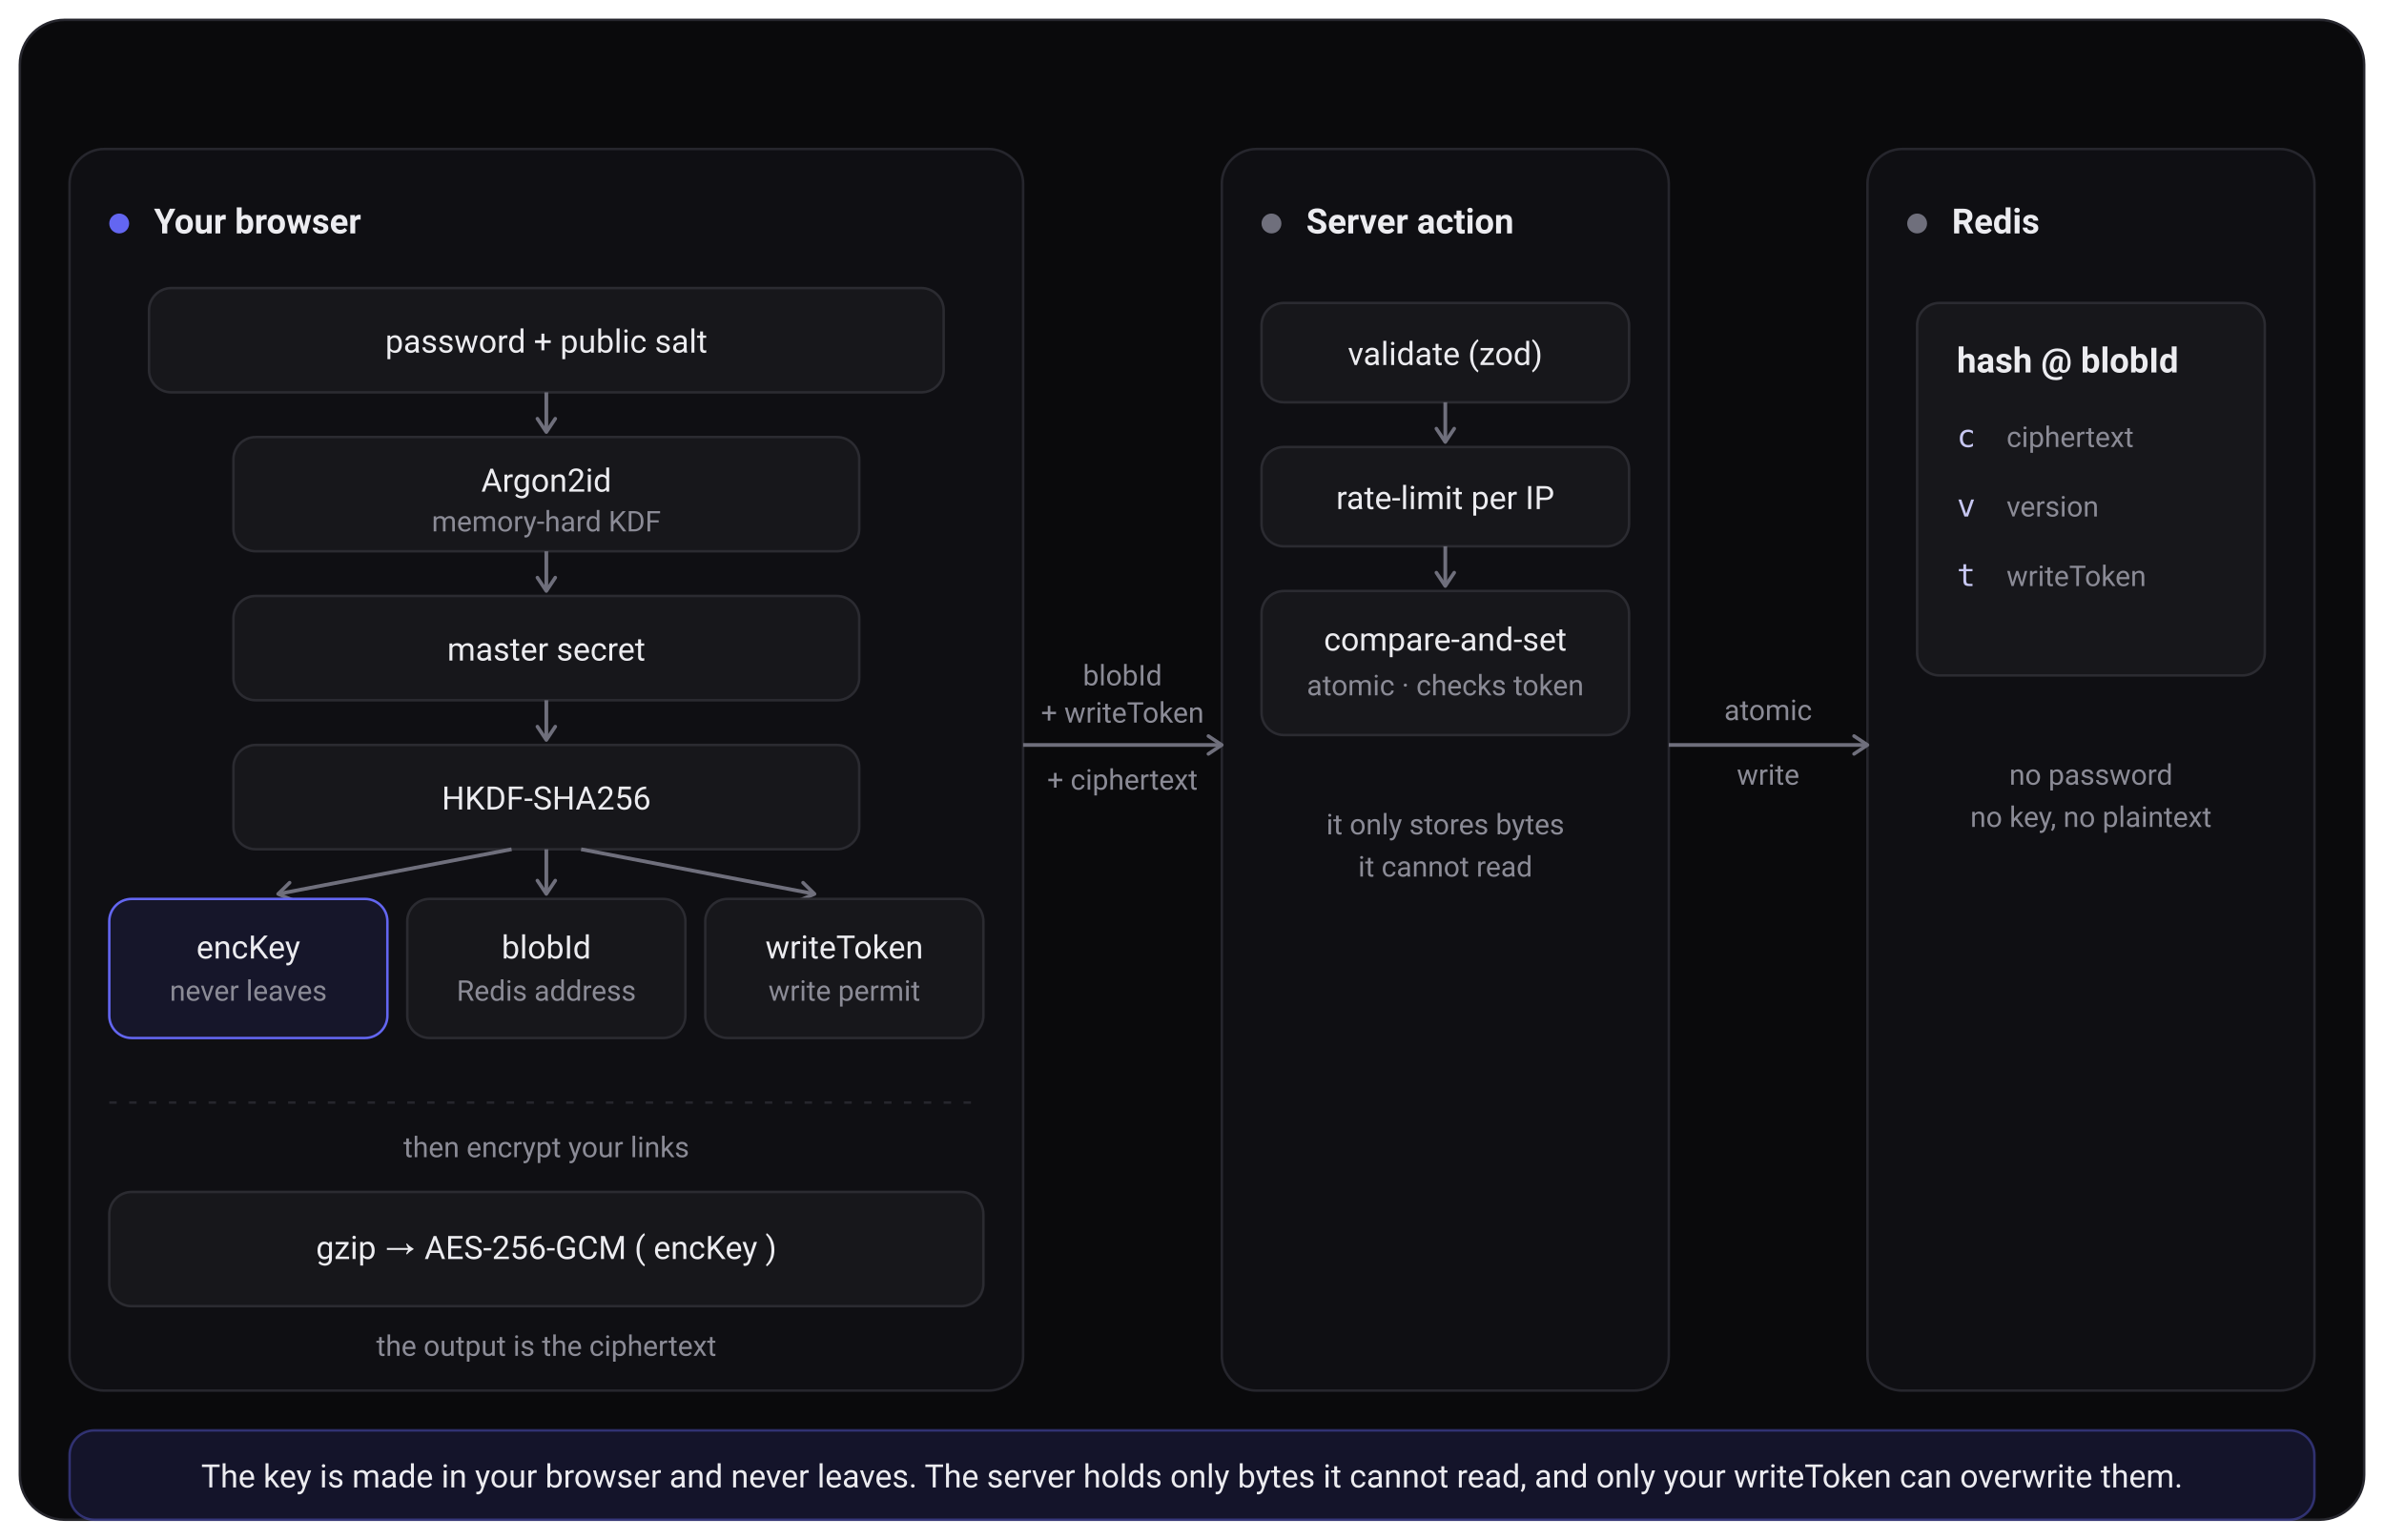
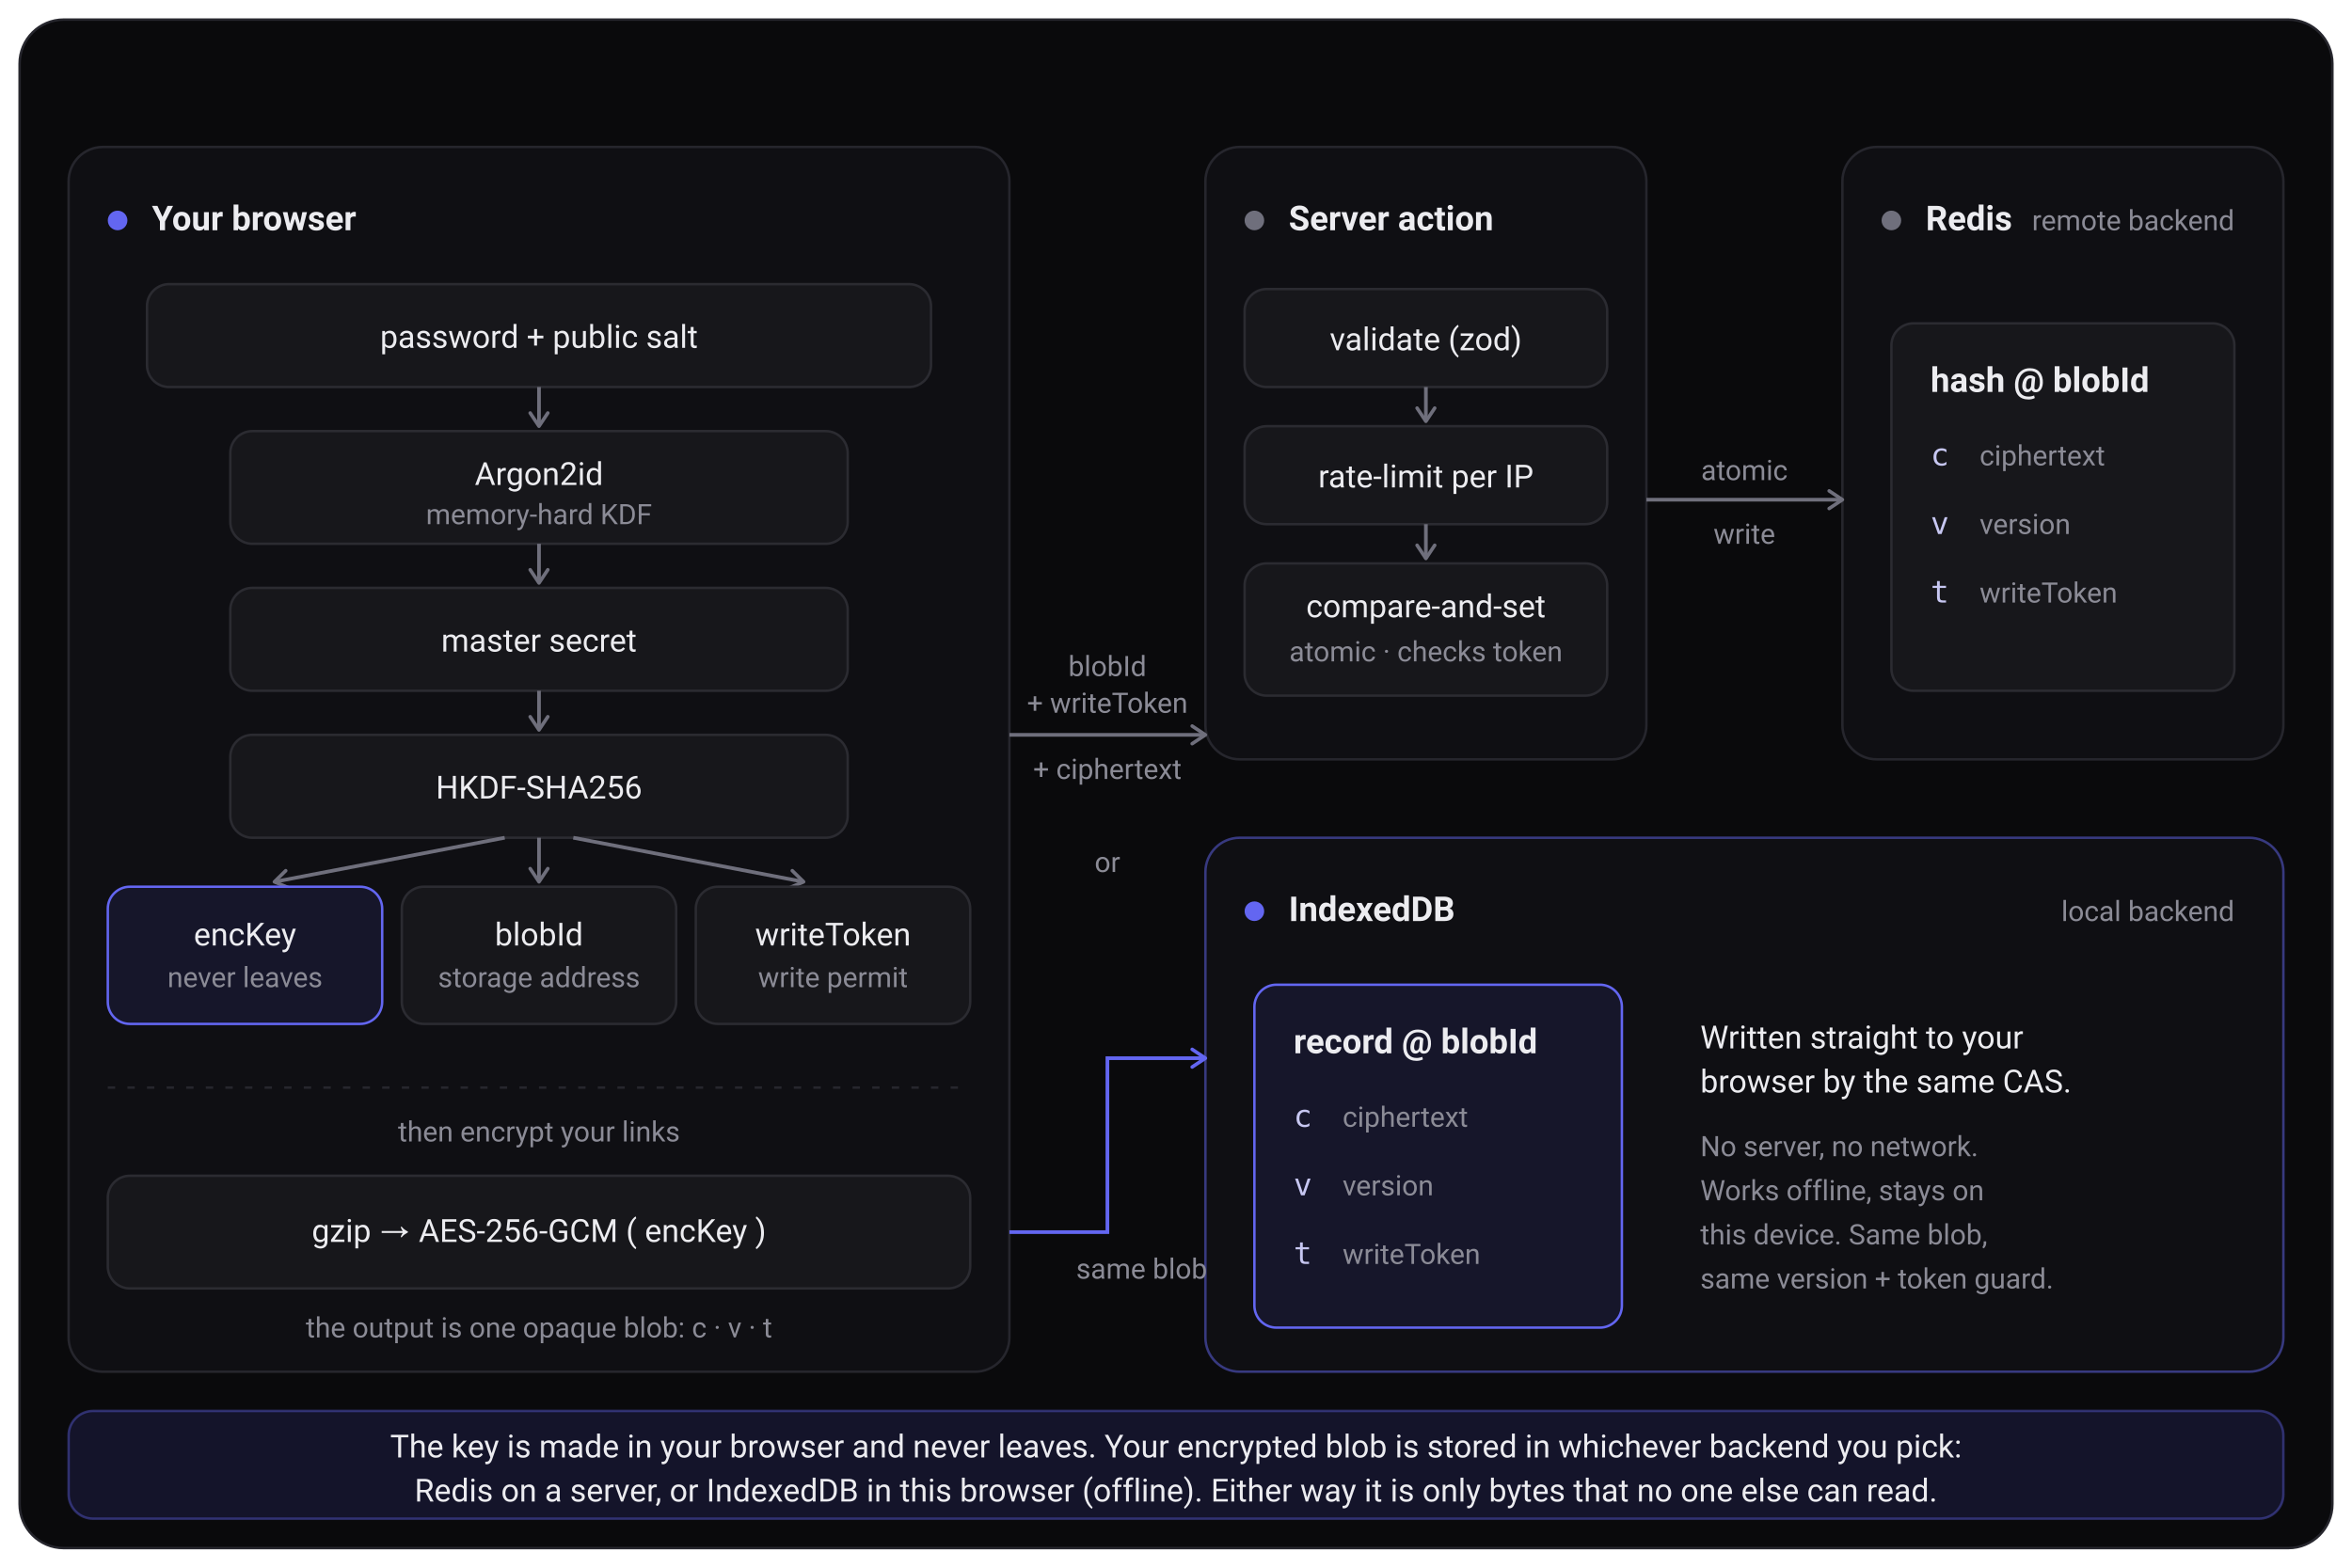
- <svg xmlns="http://www.w3.org/2000/svg" width="960" height="620" viewBox="0 0 960 620" role="img" aria-label="Blinks encrypts your links in the browser and sends only an opaque blob plus a write token to the server and Redis">
+ <svg xmlns="http://www.w3.org/2000/svg" width="960" height="640" viewBox="0 0 960 640" role="img" aria-label="Blinks encrypts your links in the browser, then stores the opaque blob in one of two backends: remotely in Redis via a server action, or locally in the browser's IndexedDB.">
  <style>
    text { font-family: ui-sans-serif, system-ui, -apple-system, "Segoe UI", Roboto, Helvetica, Arial, sans-serif; }
    .h { fill: #ececf0; font-size: 14px; font-weight: 600; }
    .t { fill: #ececf0; font-size: 13px; }
    .m { fill: #8b8b96; font-size: 11.5px; }
    .code { fill: #c7c7f2; font-family: ui-monospace, SFMono-Regular, Menlo, monospace; font-size: 12.5px; }
    .box { fill: #17171b; stroke: #2b2b31; }
    .acc { fill: #16162a; stroke: #6366f1; }
    .flow { stroke: #6f6f7c; stroke-width: 1.5; fill: none; }
+     .flowa { stroke: #6366f1; stroke-width: 1.5; fill: none; }
  </style>
  <defs>
    <marker id="ah" viewBox="0 0 10 10" refX="8" refY="5" markerWidth="6" markerHeight="6" orient="auto-start-reverse">
      <path d="M2 1L8 5L2 9" fill="none" stroke="#6f6f7c" stroke-width="1.6" stroke-linecap="round" stroke-linejoin="round" />
    </marker>
+     <marker id="aha" viewBox="0 0 10 10" refX="8" refY="5" markerWidth="6" markerHeight="6" orient="auto-start-reverse">
+       <path d="M2 1L8 5L2 9" fill="none" stroke="#6366f1" stroke-width="1.6" stroke-linecap="round" stroke-linejoin="round" />
+     </marker>
  </defs>
-   <rect x="8" y="8" width="944" height="604" rx="18" fill="#0a0a0c" stroke="#26262d" />
+   <rect x="8" y="8" width="944" height="624" rx="18" fill="#0a0a0c" stroke="#26262d" />
  <rect fill="#0f0f13" stroke="#26262d" x="28" y="60" width="384" height="500" rx="14" />
-   <rect fill="#0f0f13" stroke="#26262d" x="492" y="60" width="180" height="500" rx="14" />
-   <rect fill="#0f0f13" stroke="#26262d" x="752" y="60" width="180" height="500" rx="14" />
+   <rect fill="#0f0f13" stroke="#26262d" x="492" y="60" width="180" height="250" rx="14" />
+   <rect fill="#0f0f13" stroke="#26262d" x="752" y="60" width="180" height="250" rx="14" />
+   <rect fill="#0f0f13" stroke="#6366f1" stroke-opacity="0.5" x="492" y="342" width="440" height="218" rx="14" />
  <circle cx="48" cy="90" r="4" fill="#6366f1" />
  <text class="h" x="62" y="94">Your browser</text>
  <circle cx="512" cy="90" r="4" fill="#6f6f7c" />
  <text class="h" x="526" y="94">Server action</text>
  <circle cx="772" cy="90" r="4" fill="#6f6f7c" />
  <text class="h" x="786" y="94">Redis</text>
+   <text class="m" x="912" y="94" text-anchor="end">remote backend</text>
+   <circle cx="512" cy="372" r="4" fill="#6366f1" />
+   <text class="h" x="526" y="376">IndexedDB</text>
+   <text class="m" x="912" y="376" text-anchor="end">local backend</text>
  <rect class="box" x="60" y="116" width="320" height="42" rx="9" />
  <text class="t" x="220" y="142" text-anchor="middle">password  +  public salt</text>
  <path class="flow" d="M220 158 L220 174" marker-end="url(#ah)" />
  <rect class="box" x="94" y="176" width="252" height="46" rx="9" />
  <text class="t" x="220" y="198" text-anchor="middle">Argon2id</text>
  <text class="m" x="220" y="214" text-anchor="middle">memory-hard KDF</text>
  <path class="flow" d="M220 222 L220 238" marker-end="url(#ah)" />
  <rect class="box" x="94" y="240" width="252" height="42" rx="9" />
  <text class="t" x="220" y="266" text-anchor="middle">master secret</text>
  <path class="flow" d="M220 282 L220 298" marker-end="url(#ah)" />
  <rect class="box" x="94" y="300" width="252" height="42" rx="9" />
  <text class="t" x="220" y="326" text-anchor="middle">HKDF-SHA256</text>
  <path class="flow" d="M206 342 L112 360" marker-end="url(#ah)" />
  <path class="flow" d="M220 342 L220 360" marker-end="url(#ah)" />
  <path class="flow" d="M234 342 L328 360" marker-end="url(#ah)" />
  <rect class="acc" x="44" y="362" width="112" height="56" rx="9" />
  <text class="t" x="100" y="386" text-anchor="middle">encKey</text>
  <text class="m" x="100" y="403" text-anchor="middle">never leaves</text>
  <rect class="box" x="164" y="362" width="112" height="56" rx="9" />
  <text class="t" x="220" y="386" text-anchor="middle">blobId</text>
-   <text class="m" x="220" y="403" text-anchor="middle">Redis address</text>
+   <text class="m" x="220" y="403" text-anchor="middle">storage address</text>
  <rect class="box" x="284" y="362" width="112" height="56" rx="9" />
  <text class="t" x="340" y="386" text-anchor="middle">writeToken</text>
  <text class="m" x="340" y="403" text-anchor="middle">write permit</text>
  <line x1="44" y1="444" x2="396" y2="444" stroke="#26262d" stroke-dasharray="3 5" />
  <text class="m" x="220" y="466" text-anchor="middle">then encrypt your links</text>
  <rect class="box" x="44" y="480" width="352" height="46" rx="9" />
  <text class="t" x="220" y="507" text-anchor="middle">gzip  →  AES-256-GCM ( encKey )</text>
-   <text class="m" x="220" y="546" text-anchor="middle">the output is the ciphertext</text>
+   <text class="m" x="220" y="546" text-anchor="middle">the output is one opaque blob:  c · v · t</text>
  <path class="flow" d="M412 300 L492 300" marker-end="url(#ah)" />
  <text class="m" x="452" y="276" text-anchor="middle">blobId</text>
  <text class="m" x="452" y="291" text-anchor="middle">+ writeToken</text>
  <text class="m" x="452" y="318" text-anchor="middle">+ ciphertext</text>
-   <rect class="box" x="508" y="122" width="148" height="40" rx="9" />
-   <text class="t" x="582" y="147" text-anchor="middle">validate (zod)</text>
-   <path class="flow" d="M582 162 L582 178" marker-end="url(#ah)" />
-   <rect class="box" x="508" y="180" width="148" height="40" rx="9" />
-   <text class="t" x="582" y="205" text-anchor="middle">rate-limit per IP</text>
-   <path class="flow" d="M582 220 L582 236" marker-end="url(#ah)" />
-   <rect class="box" x="508" y="238" width="148" height="58" rx="9" />
-   <text class="t" x="582" y="262" text-anchor="middle">compare-and-set</text>
-   <text class="m" x="582" y="280" text-anchor="middle">atomic · checks token</text>
-   <text class="m" x="582" y="336" text-anchor="middle">it only stores bytes</text>
-   <text class="m" x="582" y="353" text-anchor="middle">it cannot read</text>
-   <path class="flow" d="M672 300 L752 300" marker-end="url(#ah)" />
-   <text class="m" x="712" y="290" text-anchor="middle">atomic</text>
-   <text class="m" x="712" y="316" text-anchor="middle">write</text>
-   <rect class="box" x="772" y="122" width="140" height="150" rx="9" />
-   <text class="h" x="788" y="150">hash @ blobId</text>
-   <text class="code" x="788" y="180">c</text>
-   <text class="m" x="808" y="180">ciphertext</text>
-   <text class="code" x="788" y="208">v</text>
-   <text class="m" x="808" y="208">version</text>
-   <text class="code" x="788" y="236">t</text>
-   <text class="m" x="808" y="236">writeToken</text>
-   <text class="m" x="842" y="316" text-anchor="middle">no password</text>
-   <text class="m" x="842" y="333" text-anchor="middle">no key, no plaintext</text>
-   <rect x="28" y="576" width="904" height="36" rx="10" fill="#14142a" stroke="#6366f1" stroke-opacity="0.4" />
-   <text class="t" x="480" y="599" text-anchor="middle">The key is made in your browser and never leaves. The server holds only bytes it cannot read, and only your writeToken can overwrite them.</text>
+   <path class="flowa" d="M412 503 L452 503 L452 432 L492 432" marker-end="url(#aha)" />
+   <text class="m" x="466" y="522" text-anchor="middle">same blob</text>
+   <text class="m" x="452" y="356" text-anchor="middle" fill="#6366f1">or</text>
+   <rect class="box" x="508" y="118" width="148" height="40" rx="9" />
+   <text class="t" x="582" y="143" text-anchor="middle">validate (zod)</text>
+   <path class="flow" d="M582 158 L582 172" marker-end="url(#ah)" />
+   <rect class="box" x="508" y="174" width="148" height="40" rx="9" />
+   <text class="t" x="582" y="199" text-anchor="middle">rate-limit per IP</text>
+   <path class="flow" d="M582 214 L582 228" marker-end="url(#ah)" />
+   <rect class="box" x="508" y="230" width="148" height="54" rx="9" />
+   <text class="t" x="582" y="252" text-anchor="middle">compare-and-set</text>
+   <text class="m" x="582" y="270" text-anchor="middle">atomic · checks token</text>
+   <path class="flow" d="M672 204 L752 204" marker-end="url(#ah)" />
+   <text class="m" x="712" y="196" text-anchor="middle">atomic</text>
+   <text class="m" x="712" y="222" text-anchor="middle">write</text>
+   <rect class="box" x="772" y="132" width="140" height="150" rx="9" />
+   <text class="h" x="788" y="160">hash @ blobId</text>
+   <text class="code" x="788" y="190">c</text>
+   <text class="m" x="808" y="190">ciphertext</text>
+   <text class="code" x="788" y="218">v</text>
+   <text class="m" x="808" y="218">version</text>
+   <text class="code" x="788" y="246">t</text>
+   <text class="m" x="808" y="246">writeToken</text>
+   <rect class="acc" x="512" y="402" width="150" height="140" rx="9" />
+   <text class="h" x="528" y="430">record @ blobId</text>
+   <text class="code" x="528" y="460">c</text>
+   <text class="m" x="548" y="460">ciphertext</text>
+   <text class="code" x="528" y="488">v</text>
+   <text class="m" x="548" y="488">version</text>
+   <text class="code" x="528" y="516">t</text>
+   <text class="m" x="548" y="516">writeToken</text>
+   <text class="t" x="694" y="428">Written straight to your</text>
+   <text class="t" x="694" y="446">browser by the same CAS.</text>
+   <text class="m" x="694" y="472">No server, no network.</text>
+   <text class="m" x="694" y="490">Works offline, stays on</text>
+   <text class="m" x="694" y="508">this device. Same blob,</text>
+   <text class="m" x="694" y="526">same version + token guard.</text>
+   <rect x="28" y="576" width="904" height="44" rx="10" fill="#14142a" stroke="#6366f1" stroke-opacity="0.4" />
+   <text class="t" x="480" y="595" text-anchor="middle">The key is made in your browser and never leaves. Your encrypted blob is stored in whichever backend you pick:</text>
+   <text class="t" x="480" y="613" text-anchor="middle">Redis on a server, or IndexedDB in this browser (offline). Either way it is only bytes that no one else can read.</text>
</svg>
